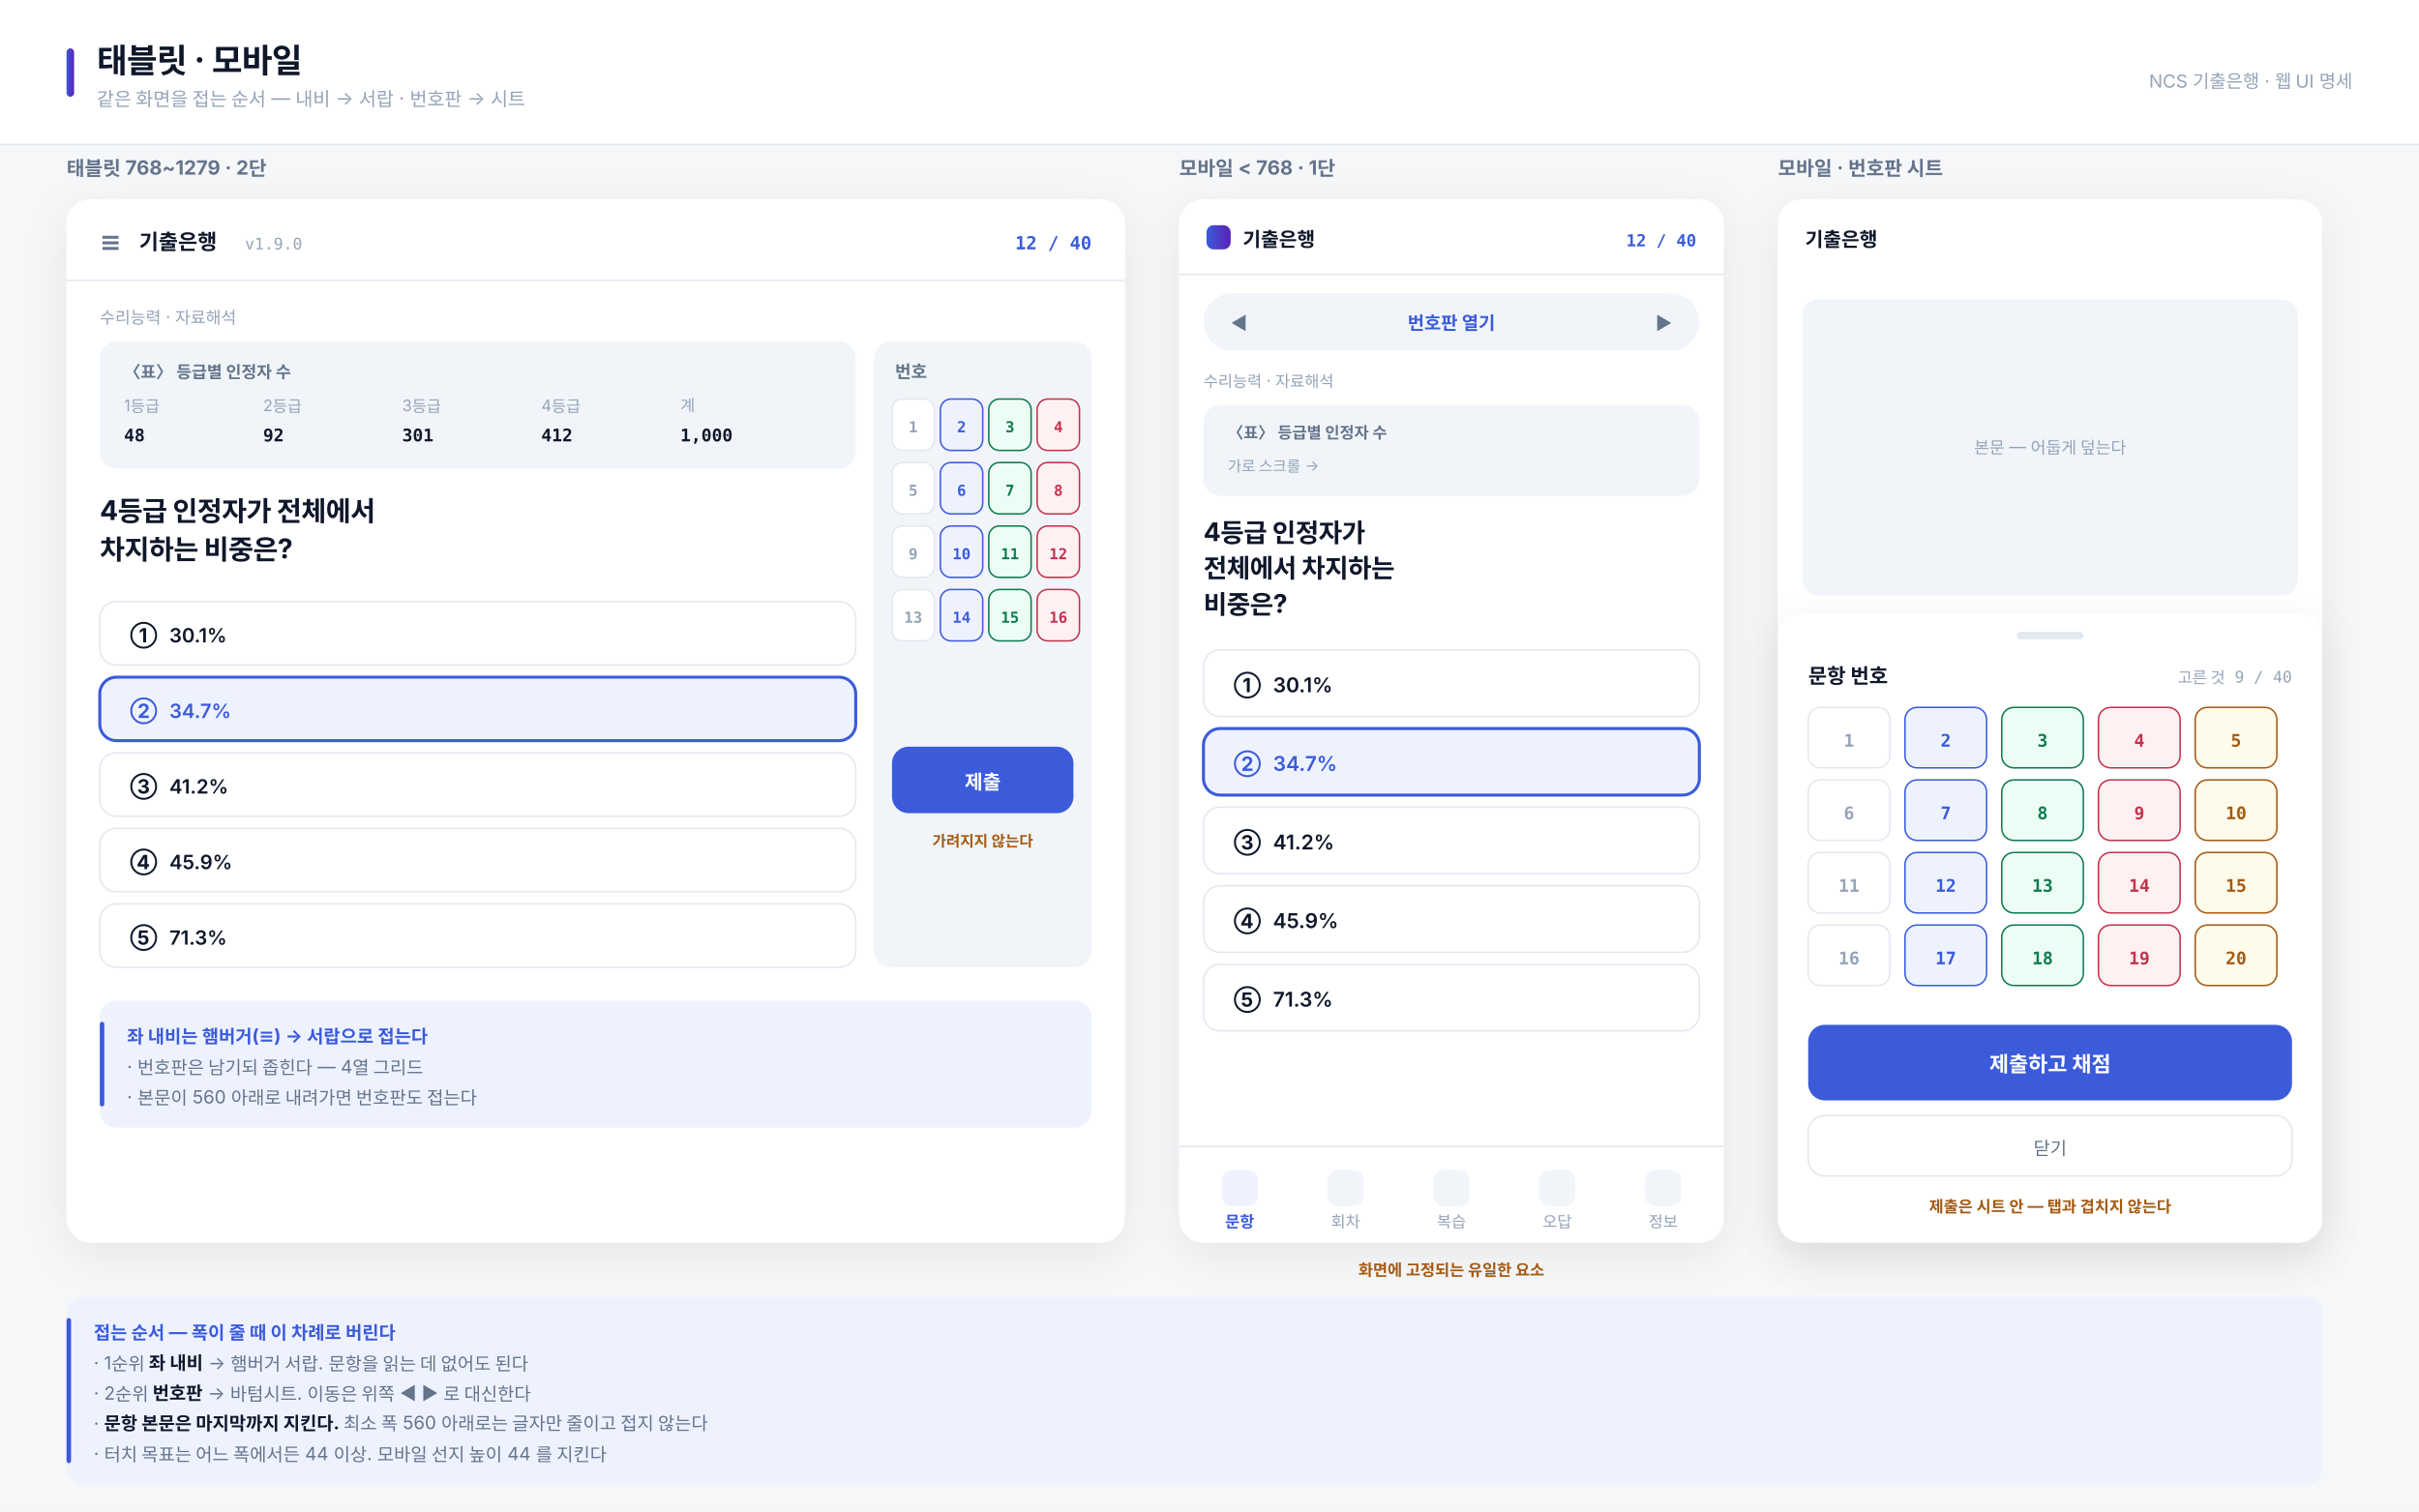
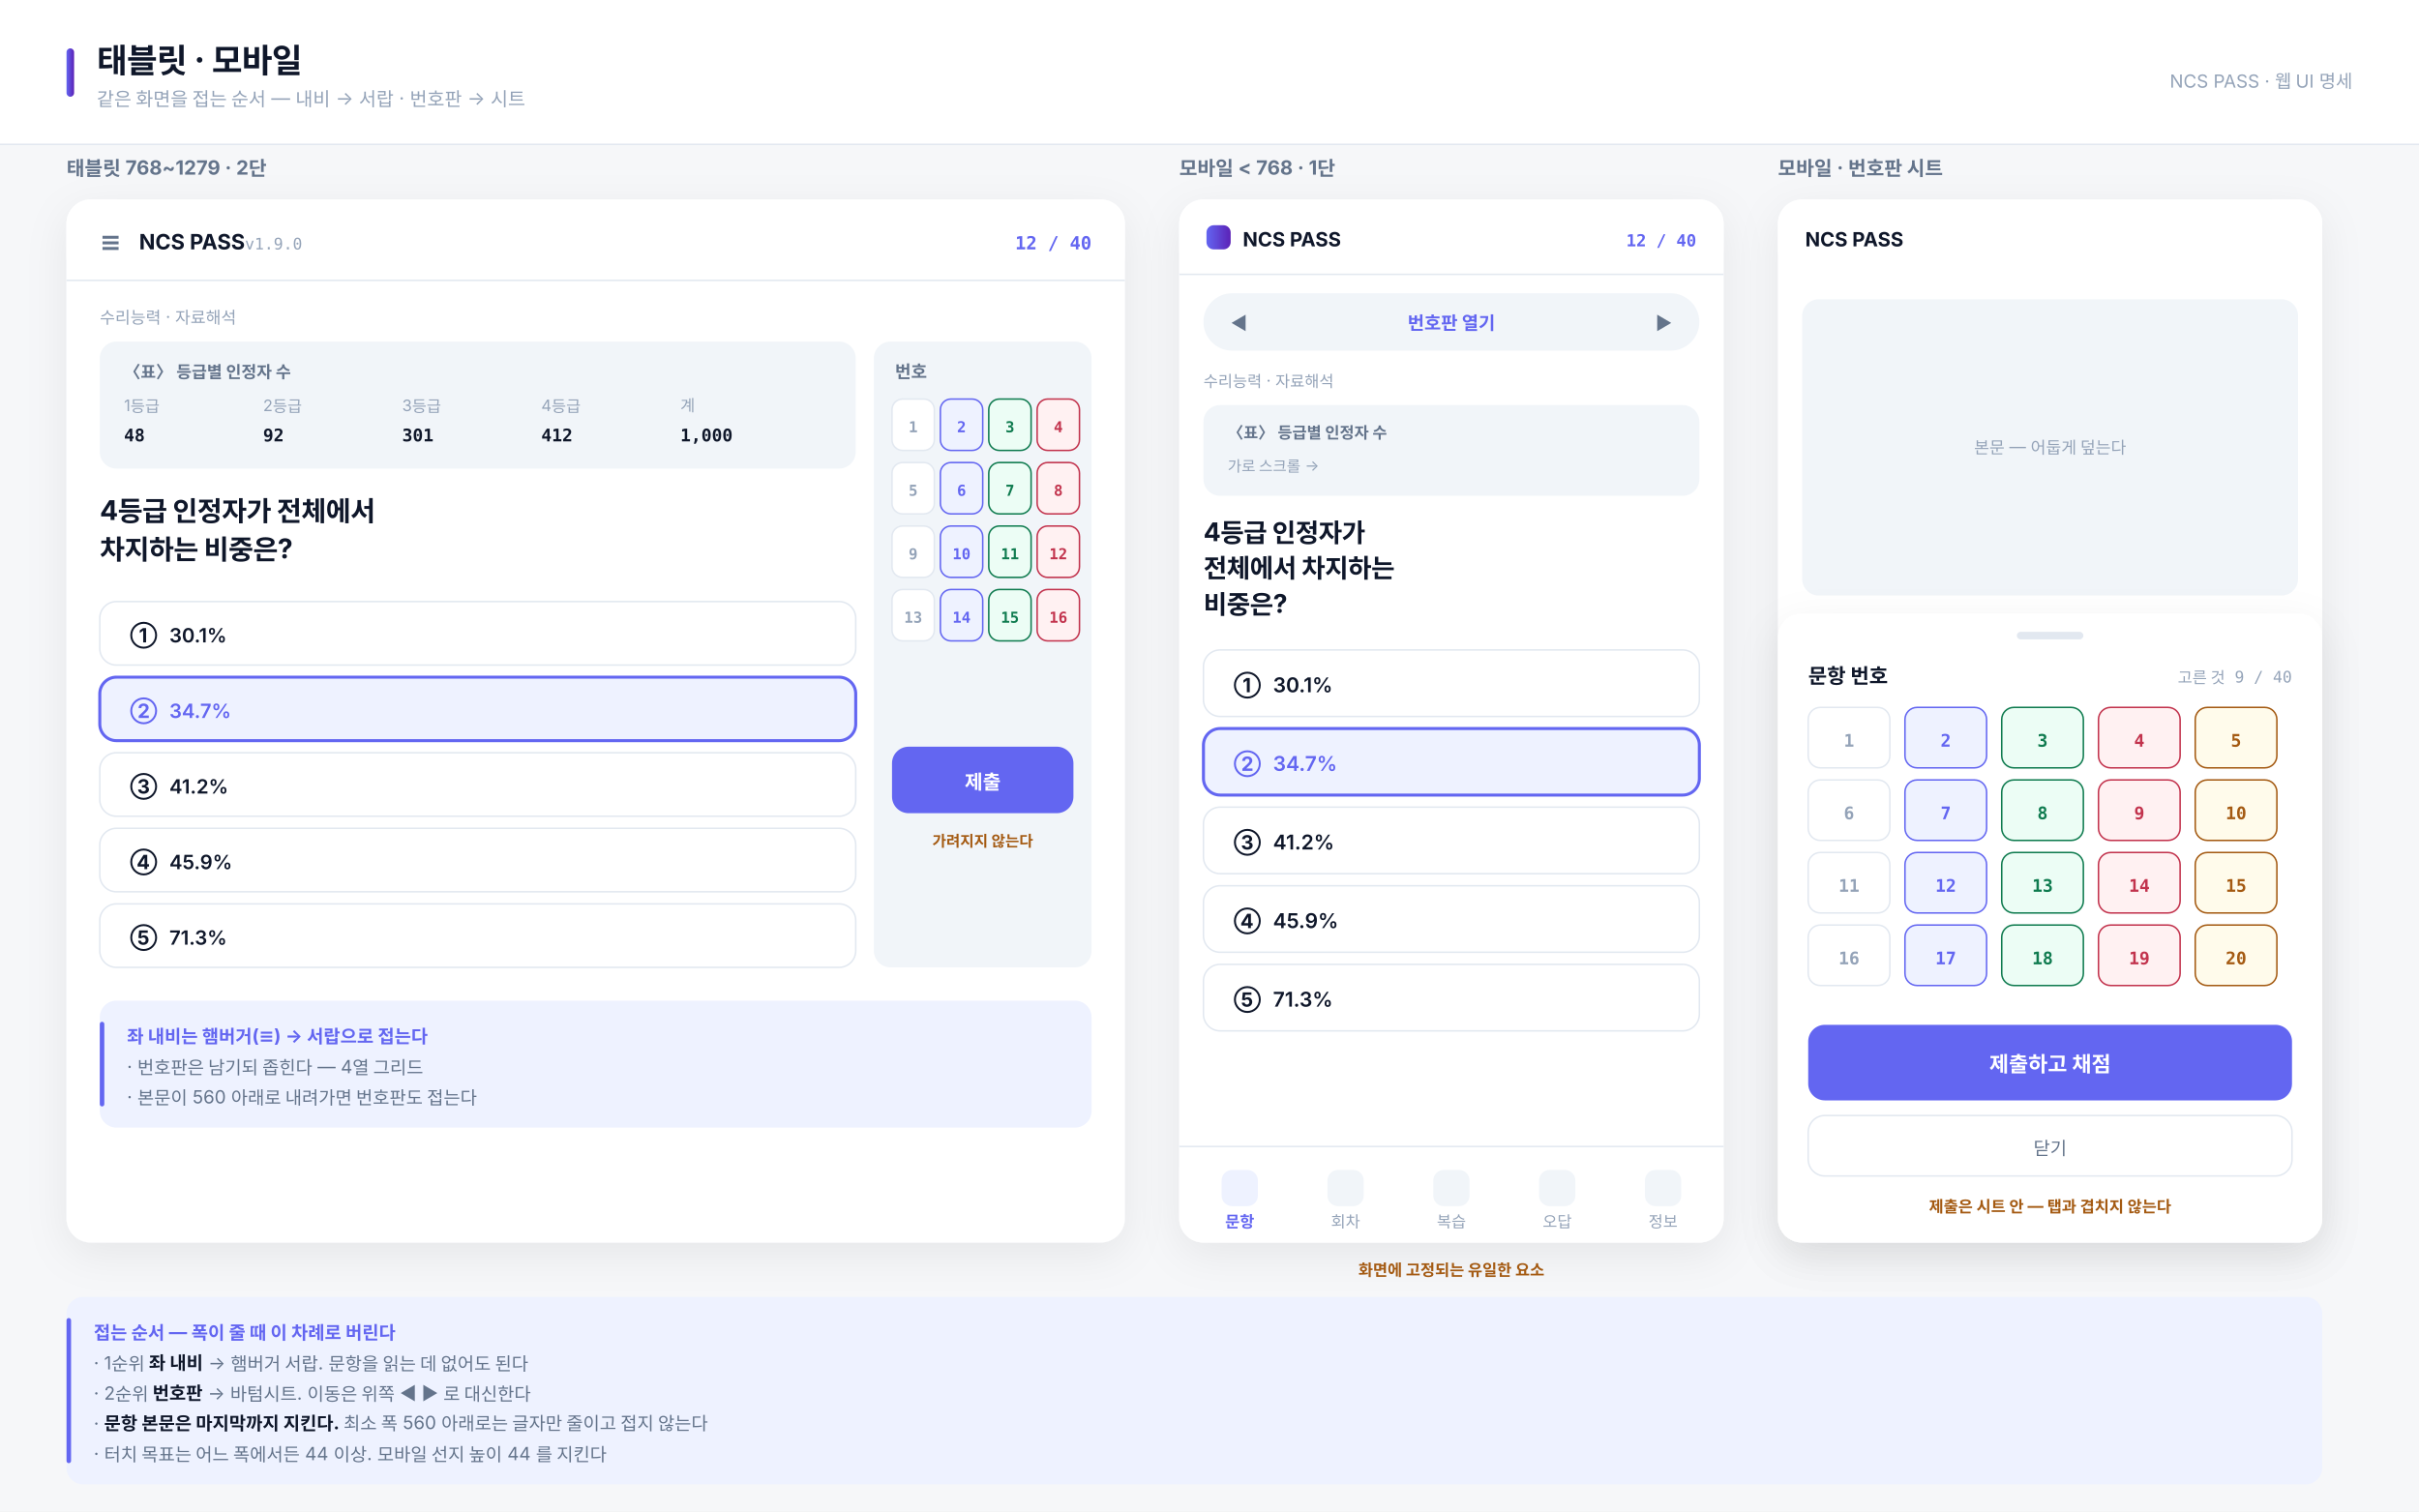
<svg xmlns="http://www.w3.org/2000/svg" width="1600" height="1000" viewBox="0 0 1600 1000">
  <defs>
    <filter id="sh" x="-30%" y="-30%" width="160%" height="170%">
      <feDropShadow dx="0" dy="1" stdDeviation="1" flood-opacity=".04" />
      <feDropShadow dx="0" dy="8" stdDeviation="14" flood-opacity=".07" />
    </filter>
    <linearGradient id="pg" x1="0" y1="0" x2="1" y2="0">
-       <stop offset="0" stop-color="#3b5bdb" />
+       <stop offset="0" stop-color="#6366f1" />
      <stop offset="1" stop-color="#5b21b6" />
    </linearGradient>
    <marker id="ah" viewBox="0 0 10 10" refX="9" refY="5" markerWidth="6" markerHeight="6" orient="auto-start-reverse">
      <path d="M0,0 L10,5 L0,10 z" fill="#a45a12" />
    </marker>
  </defs>
  <rect width="1600" height="1000" fill="#f6f7f9" />
  <rect x="0" y="0" width="1600" height="96" rx="0" fill="#ffffff" />
  <rect x="0" y="95" width="1600" height="1" fill="#e2e8f0" />
  <rect x="44" y="32" width="5" height="32" rx="2.5" fill="url(#pg)" />
  <text x="64" y="48" font-family="Pretendard, Malgun Gothic, 맑은 고딕, -apple-system, sans-serif" font-size="22" fill="#0f172a" text-anchor="start" font-weight="700" letter-spacing="-.4">태블릿 · 모바일</text>
  <text x="64" y="70" font-family="Pretendard, Malgun Gothic, 맑은 고딕, -apple-system, sans-serif" font-size="12.5" fill="#94a3b8" text-anchor="start" font-weight="400">같은 화면을 접는 순서 — 내비 → 서랍 · 번호판 → 시트</text>
-   <text x="1556" y="58" font-family="Pretendard, Malgun Gothic, 맑은 고딕, -apple-system, sans-serif" font-size="12" fill="#94a3b8" text-anchor="end" font-weight="400">NCS 기출은행 · 웹 UI 명세</text>
+   <text x="1556" y="58" font-family="Pretendard, Malgun Gothic, 맑은 고딕, -apple-system, sans-serif" font-size="12" fill="#94a3b8" text-anchor="end" font-weight="400">NCS PASS · 웹 UI 명세</text>
  <text x="44" y="116" font-family="Pretendard, Malgun Gothic, 맑은 고딕, -apple-system, sans-serif" font-size="13" fill="#64748b" text-anchor="start" font-weight="700">태블릿  768~1279  ·  2단</text>
  <rect x="44" y="132" width="700" height="690" rx="16" fill="#ffffff" filter="url(#sh)" />
  <rect x="44" y="132" width="700" height="54" rx="16" fill="#ffffff" />
  <rect x="44" y="185" width="700" height="1" fill="#e2e8f0" />
  <text x="66" y="166" font-family="Pretendard, Malgun Gothic, 맑은 고딕, -apple-system, sans-serif" font-size="17" fill="#64748b" text-anchor="start" font-weight="700">≡</text>
-   <text x="92" y="165" font-family="Pretendard, Malgun Gothic, 맑은 고딕, -apple-system, sans-serif" font-size="14" fill="#0f172a" text-anchor="start" font-weight="700">기출은행</text>
+   <text x="92" y="165" font-family="Pretendard, Malgun Gothic, 맑은 고딕, -apple-system, sans-serif" font-size="14" fill="#0f172a" text-anchor="start" font-weight="700">NCS PASS</text>
  <text x="162" y="165" font-family="SF Mono, Consolas, D2Coding, monospace" font-size="10.5" fill="#94a3b8" text-anchor="start" font-weight="400">v1.9.0</text>
-   <text x="722" y="165" font-family="SF Mono, Consolas, D2Coding, monospace" font-size="12" fill="#3b5bdb" text-anchor="end" font-weight="700">12 / 40</text>
+   <text x="722" y="165" font-family="SF Mono, Consolas, D2Coding, monospace" font-size="12" fill="#6366f1" text-anchor="end" font-weight="700">12 / 40</text>
  <text x="66" y="214" font-family="Pretendard, Malgun Gothic, 맑은 고딕, -apple-system, sans-serif" font-size="11" fill="#94a3b8" text-anchor="start" font-weight="400">수리능력 · 자료해석</text>
  <rect x="66" y="226" width="500" height="84" rx="11" fill="#f1f5f9" />
  <text x="82" y="250" font-family="Pretendard, Malgun Gothic, 맑은 고딕, -apple-system, sans-serif" font-size="11" fill="#64748b" text-anchor="start" font-weight="700">〈표〉 등급별 인정자 수</text>
  <text x="82" y="272" font-family="Pretendard, Malgun Gothic, 맑은 고딕, -apple-system, sans-serif" font-size="10.5" fill="#94a3b8" text-anchor="start" font-weight="400">1등급</text>
  <text x="82" y="292" font-family="SF Mono, Consolas, D2Coding, monospace" font-size="11.5" fill="#0f172a" text-anchor="start" font-weight="600">48</text>
  <text x="174" y="272" font-family="Pretendard, Malgun Gothic, 맑은 고딕, -apple-system, sans-serif" font-size="10.5" fill="#94a3b8" text-anchor="start" font-weight="400">2등급</text>
  <text x="174" y="292" font-family="SF Mono, Consolas, D2Coding, monospace" font-size="11.5" fill="#0f172a" text-anchor="start" font-weight="600">92</text>
  <text x="266" y="272" font-family="Pretendard, Malgun Gothic, 맑은 고딕, -apple-system, sans-serif" font-size="10.5" fill="#94a3b8" text-anchor="start" font-weight="400">3등급</text>
  <text x="266" y="292" font-family="SF Mono, Consolas, D2Coding, monospace" font-size="11.5" fill="#0f172a" text-anchor="start" font-weight="600">301</text>
  <text x="358" y="272" font-family="Pretendard, Malgun Gothic, 맑은 고딕, -apple-system, sans-serif" font-size="10.5" fill="#94a3b8" text-anchor="start" font-weight="400">4등급</text>
  <text x="358" y="292" font-family="SF Mono, Consolas, D2Coding, monospace" font-size="11.5" fill="#0f172a" text-anchor="start" font-weight="600">412</text>
  <text x="450" y="272" font-family="Pretendard, Malgun Gothic, 맑은 고딕, -apple-system, sans-serif" font-size="10.5" fill="#94a3b8" text-anchor="start" font-weight="400">계</text>
  <text x="450" y="292" font-family="SF Mono, Consolas, D2Coding, monospace" font-size="11.5" fill="#0f172a" text-anchor="start" font-weight="600">1,000</text>
  <text x="66" y="344" font-family="Pretendard, Malgun Gothic, 맑은 고딕, -apple-system, sans-serif" font-size="18" fill="#0f172a" text-anchor="start" font-weight="700" letter-spacing="-.3">4등급 인정자가 전체에서</text>
  <text x="66" y="370" font-family="Pretendard, Malgun Gothic, 맑은 고딕, -apple-system, sans-serif" font-size="18" fill="#0f172a" text-anchor="start" font-weight="700" letter-spacing="-.3">차지하는 비중은?</text>
  <rect x="66" y="398" width="500" height="42" rx="11" fill="#ffffff" stroke="#e2e8f0" stroke-width="1" />
  <text x="86" y="425" font-family="Pretendard, Malgun Gothic, 맑은 고딕, -apple-system, sans-serif" font-size="13" fill="#0f172a" text-anchor="start" font-weight="700">①</text>
  <text x="112" y="425" font-family="Pretendard, Malgun Gothic, 맑은 고딕, -apple-system, sans-serif" font-size="13" fill="#0f172a" text-anchor="start" font-weight="600">30.1%</text>
-   <rect x="66" y="448" width="500" height="42" rx="11" fill="#eef2ff" stroke="#3b5bdb" stroke-width="2" />
-   <text x="86" y="475" font-family="Pretendard, Malgun Gothic, 맑은 고딕, -apple-system, sans-serif" font-size="13" fill="#3b5bdb" text-anchor="start" font-weight="700">②</text>
-   <text x="112" y="475" font-family="Pretendard, Malgun Gothic, 맑은 고딕, -apple-system, sans-serif" font-size="13" fill="#3b5bdb" text-anchor="start" font-weight="600">34.7%</text>
+   <rect x="66" y="448" width="500" height="42" rx="11" fill="#eef2ff" stroke="#6366f1" stroke-width="2" />
+   <text x="86" y="475" font-family="Pretendard, Malgun Gothic, 맑은 고딕, -apple-system, sans-serif" font-size="13" fill="#6366f1" text-anchor="start" font-weight="700">②</text>
+   <text x="112" y="475" font-family="Pretendard, Malgun Gothic, 맑은 고딕, -apple-system, sans-serif" font-size="13" fill="#6366f1" text-anchor="start" font-weight="600">34.7%</text>
  <rect x="66" y="498" width="500" height="42" rx="11" fill="#ffffff" stroke="#e2e8f0" stroke-width="1" />
  <text x="86" y="525" font-family="Pretendard, Malgun Gothic, 맑은 고딕, -apple-system, sans-serif" font-size="13" fill="#0f172a" text-anchor="start" font-weight="700">③</text>
  <text x="112" y="525" font-family="Pretendard, Malgun Gothic, 맑은 고딕, -apple-system, sans-serif" font-size="13" fill="#0f172a" text-anchor="start" font-weight="600">41.2%</text>
  <rect x="66" y="548" width="500" height="42" rx="11" fill="#ffffff" stroke="#e2e8f0" stroke-width="1" />
  <text x="86" y="575" font-family="Pretendard, Malgun Gothic, 맑은 고딕, -apple-system, sans-serif" font-size="13" fill="#0f172a" text-anchor="start" font-weight="700">④</text>
  <text x="112" y="575" font-family="Pretendard, Malgun Gothic, 맑은 고딕, -apple-system, sans-serif" font-size="13" fill="#0f172a" text-anchor="start" font-weight="600">45.9%</text>
  <rect x="66" y="598" width="500" height="42" rx="11" fill="#ffffff" stroke="#e2e8f0" stroke-width="1" />
  <text x="86" y="625" font-family="Pretendard, Malgun Gothic, 맑은 고딕, -apple-system, sans-serif" font-size="13" fill="#0f172a" text-anchor="start" font-weight="700">⑤</text>
  <text x="112" y="625" font-family="Pretendard, Malgun Gothic, 맑은 고딕, -apple-system, sans-serif" font-size="13" fill="#0f172a" text-anchor="start" font-weight="600">71.3%</text>
  <rect x="578" y="226" width="144" height="414" rx="11" fill="#f1f5f9" />
  <text x="592" y="250" font-family="Pretendard, Malgun Gothic, 맑은 고딕, -apple-system, sans-serif" font-size="11.5" fill="#64748b" text-anchor="start" font-weight="700">번호</text>
  <rect x="590" y="264" width="28" height="34" rx="7" fill="#ffffff" stroke="#e2e8f0" stroke-width="1" />
  <text x="604" y="286" font-family="SF Mono, Consolas, D2Coding, monospace" font-size="10" fill="#94a3b8" text-anchor="middle" font-weight="700">1</text>
-   <rect x="622" y="264" width="28" height="34" rx="7" fill="#eef2ff" stroke="#3b5bdb" stroke-width="1" />
-   <text x="636" y="286" font-family="SF Mono, Consolas, D2Coding, monospace" font-size="10" fill="#3b5bdb" text-anchor="middle" font-weight="700">2</text>
+   <rect x="622" y="264" width="28" height="34" rx="7" fill="#eef2ff" stroke="#6366f1" stroke-width="1" />
+   <text x="636" y="286" font-family="SF Mono, Consolas, D2Coding, monospace" font-size="10" fill="#6366f1" text-anchor="middle" font-weight="700">2</text>
  <rect x="654" y="264" width="28" height="34" rx="7" fill="#ecfdf5" stroke="#0f7b4f" stroke-width="1" />
  <text x="668" y="286" font-family="SF Mono, Consolas, D2Coding, monospace" font-size="10" fill="#0f7b4f" text-anchor="middle" font-weight="700">3</text>
  <rect x="686" y="264" width="28" height="34" rx="7" fill="#fff1f2" stroke="#c2334d" stroke-width="1" />
  <text x="700" y="286" font-family="SF Mono, Consolas, D2Coding, monospace" font-size="10" fill="#c2334d" text-anchor="middle" font-weight="700">4</text>
  <rect x="590" y="306" width="28" height="34" rx="7" fill="#ffffff" stroke="#e2e8f0" stroke-width="1" />
  <text x="604" y="328" font-family="SF Mono, Consolas, D2Coding, monospace" font-size="10" fill="#94a3b8" text-anchor="middle" font-weight="700">5</text>
-   <rect x="622" y="306" width="28" height="34" rx="7" fill="#eef2ff" stroke="#3b5bdb" stroke-width="1" />
-   <text x="636" y="328" font-family="SF Mono, Consolas, D2Coding, monospace" font-size="10" fill="#3b5bdb" text-anchor="middle" font-weight="700">6</text>
+   <rect x="622" y="306" width="28" height="34" rx="7" fill="#eef2ff" stroke="#6366f1" stroke-width="1" />
+   <text x="636" y="328" font-family="SF Mono, Consolas, D2Coding, monospace" font-size="10" fill="#6366f1" text-anchor="middle" font-weight="700">6</text>
  <rect x="654" y="306" width="28" height="34" rx="7" fill="#ecfdf5" stroke="#0f7b4f" stroke-width="1" />
  <text x="668" y="328" font-family="SF Mono, Consolas, D2Coding, monospace" font-size="10" fill="#0f7b4f" text-anchor="middle" font-weight="700">7</text>
  <rect x="686" y="306" width="28" height="34" rx="7" fill="#fff1f2" stroke="#c2334d" stroke-width="1" />
  <text x="700" y="328" font-family="SF Mono, Consolas, D2Coding, monospace" font-size="10" fill="#c2334d" text-anchor="middle" font-weight="700">8</text>
  <rect x="590" y="348" width="28" height="34" rx="7" fill="#ffffff" stroke="#e2e8f0" stroke-width="1" />
  <text x="604" y="370" font-family="SF Mono, Consolas, D2Coding, monospace" font-size="10" fill="#94a3b8" text-anchor="middle" font-weight="700">9</text>
-   <rect x="622" y="348" width="28" height="34" rx="7" fill="#eef2ff" stroke="#3b5bdb" stroke-width="1" />
-   <text x="636" y="370" font-family="SF Mono, Consolas, D2Coding, monospace" font-size="10" fill="#3b5bdb" text-anchor="middle" font-weight="700">10</text>
+   <rect x="622" y="348" width="28" height="34" rx="7" fill="#eef2ff" stroke="#6366f1" stroke-width="1" />
+   <text x="636" y="370" font-family="SF Mono, Consolas, D2Coding, monospace" font-size="10" fill="#6366f1" text-anchor="middle" font-weight="700">10</text>
  <rect x="654" y="348" width="28" height="34" rx="7" fill="#ecfdf5" stroke="#0f7b4f" stroke-width="1" />
  <text x="668" y="370" font-family="SF Mono, Consolas, D2Coding, monospace" font-size="10" fill="#0f7b4f" text-anchor="middle" font-weight="700">11</text>
  <rect x="686" y="348" width="28" height="34" rx="7" fill="#fff1f2" stroke="#c2334d" stroke-width="1" />
  <text x="700" y="370" font-family="SF Mono, Consolas, D2Coding, monospace" font-size="10" fill="#c2334d" text-anchor="middle" font-weight="700">12</text>
  <rect x="590" y="390" width="28" height="34" rx="7" fill="#ffffff" stroke="#e2e8f0" stroke-width="1" />
  <text x="604" y="412" font-family="SF Mono, Consolas, D2Coding, monospace" font-size="10" fill="#94a3b8" text-anchor="middle" font-weight="700">13</text>
-   <rect x="622" y="390" width="28" height="34" rx="7" fill="#eef2ff" stroke="#3b5bdb" stroke-width="1" />
-   <text x="636" y="412" font-family="SF Mono, Consolas, D2Coding, monospace" font-size="10" fill="#3b5bdb" text-anchor="middle" font-weight="700">14</text>
+   <rect x="622" y="390" width="28" height="34" rx="7" fill="#eef2ff" stroke="#6366f1" stroke-width="1" />
+   <text x="636" y="412" font-family="SF Mono, Consolas, D2Coding, monospace" font-size="10" fill="#6366f1" text-anchor="middle" font-weight="700">14</text>
  <rect x="654" y="390" width="28" height="34" rx="7" fill="#ecfdf5" stroke="#0f7b4f" stroke-width="1" />
  <text x="668" y="412" font-family="SF Mono, Consolas, D2Coding, monospace" font-size="10" fill="#0f7b4f" text-anchor="middle" font-weight="700">15</text>
  <rect x="686" y="390" width="28" height="34" rx="7" fill="#fff1f2" stroke="#c2334d" stroke-width="1" />
  <text x="700" y="412" font-family="SF Mono, Consolas, D2Coding, monospace" font-size="10" fill="#c2334d" text-anchor="middle" font-weight="700">16</text>
-   <rect x="590" y="494" width="120" height="44" rx="11" fill="#3b5bdb" />
+   <rect x="590" y="494" width="120" height="44" rx="11" fill="#6366f1" />
  <text x="650" y="522" font-family="Pretendard, Malgun Gothic, 맑은 고딕, -apple-system, sans-serif" font-size="13" fill="#fff" text-anchor="middle" font-weight="700">제출</text>
  <text x="650" y="560" font-family="Pretendard, Malgun Gothic, 맑은 고딕, -apple-system, sans-serif" font-size="10" fill="#a45a12" text-anchor="middle" font-weight="700">가려지지 않는다</text>
  <rect x="66" y="662" width="656" height="84" rx="11" fill="#eef2ff" />
-   <rect x="66" y="676" width="3" height="56" rx="1.5" fill="#3b5bdb" />
-   <text x="84" y="690" font-family="Pretendard, Malgun Gothic, 맑은 고딕, -apple-system, sans-serif" font-size="12" fill="#3b5bdb" text-anchor="start" font-weight="700">좌 내비는 햄버거(≡) → 서랍으로 접는다</text>
+   <rect x="66" y="676" width="3" height="56" rx="1.5" fill="#6366f1" />
+   <text x="84" y="690" font-family="Pretendard, Malgun Gothic, 맑은 고딕, -apple-system, sans-serif" font-size="12" fill="#6366f1" text-anchor="start" font-weight="700">좌 내비는 햄버거(≡) → 서랍으로 접는다</text>
  <text x="84" y="710" font-family="Pretendard, Malgun Gothic, 맑은 고딕, -apple-system, sans-serif" font-size="12" fill="#64748b" text-anchor="start" font-weight="400">· 번호판은 남기되 좁힌다 — 4열 그리드</text>
  <text x="84" y="730" font-family="Pretendard, Malgun Gothic, 맑은 고딕, -apple-system, sans-serif" font-size="12" fill="#64748b" text-anchor="start" font-weight="400">· 본문이 560 아래로 내려가면 번호판도 접는다</text>
  <text x="780" y="116" font-family="Pretendard, Malgun Gothic, 맑은 고딕, -apple-system, sans-serif" font-size="13" fill="#64748b" text-anchor="start" font-weight="700">모바일  &lt; 768  ·  1단</text>
  <rect x="780" y="132" width="360" height="690" rx="16" fill="#ffffff" filter="url(#sh)" />
  <rect x="780" y="132" width="360" height="50" rx="16" fill="#ffffff" />
  <rect x="780" y="181" width="360" height="1" fill="#e2e8f0" />
  <rect x="798" y="149" width="16" height="16" rx="4.8" fill="url(#pg)" />
-   <text x="822" y="163" font-family="Pretendard, Malgun Gothic, 맑은 고딕, -apple-system, sans-serif" font-size="13" fill="#0f172a" text-anchor="start" font-weight="700">기출은행</text>
-   <text x="1122" y="163" font-family="SF Mono, Consolas, D2Coding, monospace" font-size="11" fill="#3b5bdb" text-anchor="end" font-weight="700">12 / 40</text>
+   <text x="822" y="163" font-family="Pretendard, Malgun Gothic, 맑은 고딕, -apple-system, sans-serif" font-size="13" fill="#0f172a" text-anchor="start" font-weight="700">NCS PASS</text>
+   <text x="1122" y="163" font-family="SF Mono, Consolas, D2Coding, monospace" font-size="11" fill="#6366f1" text-anchor="end" font-weight="700">12 / 40</text>
  <rect x="796" y="194" width="328" height="38" rx="19" fill="#f1f5f9" />
  <text x="814" y="218" font-family="Pretendard, Malgun Gothic, 맑은 고딕, -apple-system, sans-serif" font-size="12" fill="#64748b" text-anchor="start" font-weight="400">◀</text>
-   <text x="960.0" y="218" font-family="Pretendard, Malgun Gothic, 맑은 고딕, -apple-system, sans-serif" font-size="12" fill="#3b5bdb" text-anchor="middle" font-weight="700">번호판 열기</text>
+   <text x="960.0" y="218" font-family="Pretendard, Malgun Gothic, 맑은 고딕, -apple-system, sans-serif" font-size="12" fill="#6366f1" text-anchor="middle" font-weight="700">번호판 열기</text>
  <text x="1106" y="218" font-family="Pretendard, Malgun Gothic, 맑은 고딕, -apple-system, sans-serif" font-size="12" fill="#64748b" text-anchor="end" font-weight="400">▶</text>
  <text x="796" y="256" font-family="Pretendard, Malgun Gothic, 맑은 고딕, -apple-system, sans-serif" font-size="10.5" fill="#94a3b8" text-anchor="start" font-weight="400">수리능력 · 자료해석</text>
  <rect x="796" y="268" width="328" height="60" rx="11" fill="#f1f5f9" />
  <text x="812" y="290" font-family="Pretendard, Malgun Gothic, 맑은 고딕, -apple-system, sans-serif" font-size="10.5" fill="#64748b" text-anchor="start" font-weight="700">〈표〉 등급별 인정자 수</text>
  <text x="812" y="312" font-family="Pretendard, Malgun Gothic, 맑은 고딕, -apple-system, sans-serif" font-size="10" fill="#94a3b8" text-anchor="start" font-weight="400">가로 스크롤  →</text>
  <text x="796" y="358" font-family="Pretendard, Malgun Gothic, 맑은 고딕, -apple-system, sans-serif" font-size="17" fill="#0f172a" text-anchor="start" font-weight="700" letter-spacing="-.3">4등급 인정자가</text>
  <text x="796" y="382" font-family="Pretendard, Malgun Gothic, 맑은 고딕, -apple-system, sans-serif" font-size="17" fill="#0f172a" text-anchor="start" font-weight="700" letter-spacing="-.3">전체에서 차지하는</text>
  <text x="796" y="406" font-family="Pretendard, Malgun Gothic, 맑은 고딕, -apple-system, sans-serif" font-size="17" fill="#0f172a" text-anchor="start" font-weight="700" letter-spacing="-.3">비중은?</text>
  <rect x="796" y="430" width="328" height="44" rx="11" fill="#ffffff" stroke="#e2e8f0" stroke-width="1" />
  <text x="816" y="458" font-family="Pretendard, Malgun Gothic, 맑은 고딕, -apple-system, sans-serif" font-size="13" fill="#0f172a" text-anchor="start" font-weight="700">①</text>
  <text x="842" y="458" font-family="Pretendard, Malgun Gothic, 맑은 고딕, -apple-system, sans-serif" font-size="13.5" fill="#0f172a" text-anchor="start" font-weight="600">30.1%</text>
-   <rect x="796" y="482" width="328" height="44" rx="11" fill="#eef2ff" stroke="#3b5bdb" stroke-width="2" />
-   <text x="816" y="510" font-family="Pretendard, Malgun Gothic, 맑은 고딕, -apple-system, sans-serif" font-size="13" fill="#3b5bdb" text-anchor="start" font-weight="700">②</text>
-   <text x="842" y="510" font-family="Pretendard, Malgun Gothic, 맑은 고딕, -apple-system, sans-serif" font-size="13.5" fill="#3b5bdb" text-anchor="start" font-weight="600">34.7%</text>
+   <rect x="796" y="482" width="328" height="44" rx="11" fill="#eef2ff" stroke="#6366f1" stroke-width="2" />
+   <text x="816" y="510" font-family="Pretendard, Malgun Gothic, 맑은 고딕, -apple-system, sans-serif" font-size="13" fill="#6366f1" text-anchor="start" font-weight="700">②</text>
+   <text x="842" y="510" font-family="Pretendard, Malgun Gothic, 맑은 고딕, -apple-system, sans-serif" font-size="13.5" fill="#6366f1" text-anchor="start" font-weight="600">34.7%</text>
  <rect x="796" y="534" width="328" height="44" rx="11" fill="#ffffff" stroke="#e2e8f0" stroke-width="1" />
  <text x="816" y="562" font-family="Pretendard, Malgun Gothic, 맑은 고딕, -apple-system, sans-serif" font-size="13" fill="#0f172a" text-anchor="start" font-weight="700">③</text>
  <text x="842" y="562" font-family="Pretendard, Malgun Gothic, 맑은 고딕, -apple-system, sans-serif" font-size="13.5" fill="#0f172a" text-anchor="start" font-weight="600">41.2%</text>
  <rect x="796" y="586" width="328" height="44" rx="11" fill="#ffffff" stroke="#e2e8f0" stroke-width="1" />
  <text x="816" y="614" font-family="Pretendard, Malgun Gothic, 맑은 고딕, -apple-system, sans-serif" font-size="13" fill="#0f172a" text-anchor="start" font-weight="700">④</text>
  <text x="842" y="614" font-family="Pretendard, Malgun Gothic, 맑은 고딕, -apple-system, sans-serif" font-size="13.5" fill="#0f172a" text-anchor="start" font-weight="600">45.9%</text>
  <rect x="796" y="638" width="328" height="44" rx="11" fill="#ffffff" stroke="#e2e8f0" stroke-width="1" />
  <text x="816" y="666" font-family="Pretendard, Malgun Gothic, 맑은 고딕, -apple-system, sans-serif" font-size="13" fill="#0f172a" text-anchor="start" font-weight="700">⑤</text>
  <text x="842" y="666" font-family="Pretendard, Malgun Gothic, 맑은 고딕, -apple-system, sans-serif" font-size="13.5" fill="#0f172a" text-anchor="start" font-weight="600">71.3%</text>
  <rect x="780" y="758" width="360" height="64" rx="16" fill="#ffffff" />
  <rect x="780" y="758" width="360" height="1" fill="#e2e8f0" />
  <rect x="808" y="774" width="24" height="24" rx="7" fill="#eef2ff" />
-   <text x="820" y="812" font-family="Pretendard, Malgun Gothic, 맑은 고딕, -apple-system, sans-serif" font-size="10.5" fill="#3b5bdb" text-anchor="middle" font-weight="700">문항</text>
+   <text x="820" y="812" font-family="Pretendard, Malgun Gothic, 맑은 고딕, -apple-system, sans-serif" font-size="10.5" fill="#6366f1" text-anchor="middle" font-weight="700">문항</text>
  <rect x="878" y="774" width="24" height="24" rx="7" fill="#f1f5f9" />
  <text x="890" y="812" font-family="Pretendard, Malgun Gothic, 맑은 고딕, -apple-system, sans-serif" font-size="10.5" fill="#94a3b8" text-anchor="middle" font-weight="400">회차</text>
  <rect x="948" y="774" width="24" height="24" rx="7" fill="#f1f5f9" />
  <text x="960" y="812" font-family="Pretendard, Malgun Gothic, 맑은 고딕, -apple-system, sans-serif" font-size="10.5" fill="#94a3b8" text-anchor="middle" font-weight="400">복습</text>
  <rect x="1018" y="774" width="24" height="24" rx="7" fill="#f1f5f9" />
  <text x="1030" y="812" font-family="Pretendard, Malgun Gothic, 맑은 고딕, -apple-system, sans-serif" font-size="10.5" fill="#94a3b8" text-anchor="middle" font-weight="400">오답</text>
  <rect x="1088" y="774" width="24" height="24" rx="7" fill="#f1f5f9" />
  <text x="1100" y="812" font-family="Pretendard, Malgun Gothic, 맑은 고딕, -apple-system, sans-serif" font-size="10.5" fill="#94a3b8" text-anchor="middle" font-weight="400">정보</text>
  <text x="960.0" y="844" font-family="Pretendard, Malgun Gothic, 맑은 고딕, -apple-system, sans-serif" font-size="10.5" fill="#a45a12" text-anchor="middle" font-weight="700">화면에 고정되는 유일한 요소</text>
  <text x="1176" y="116" font-family="Pretendard, Malgun Gothic, 맑은 고딕, -apple-system, sans-serif" font-size="13" fill="#64748b" text-anchor="start" font-weight="700">모바일  ·  번호판 시트</text>
  <rect x="1176" y="132" width="360" height="690" rx="16" fill="#ffffff" filter="url(#sh)" />
  <rect x="1176" y="132" width="360" height="50" rx="16" fill="#ffffff" />
-   <text x="1194" y="163" font-family="Pretendard, Malgun Gothic, 맑은 고딕, -apple-system, sans-serif" font-size="13" fill="#0f172a" text-anchor="start" font-weight="700">기출은행</text>
+   <text x="1194" y="163" font-family="Pretendard, Malgun Gothic, 맑은 고딕, -apple-system, sans-serif" font-size="13" fill="#0f172a" text-anchor="start" font-weight="700">NCS PASS</text>
  <rect x="1192" y="198" width="328" height="196" rx="11" fill="#f1f5f9" />
  <text x="1356.0" y="300" font-family="Pretendard, Malgun Gothic, 맑은 고딕, -apple-system, sans-serif" font-size="11" fill="#94a3b8" text-anchor="middle" font-weight="400">본문 — 어둡게 덮는다</text>
  <rect x="1176" y="406" width="360" height="416" rx="16" fill="#ffffff" filter="url(#sh)" />
  <rect x="1334.0" y="418" width="44" height="5" rx="2.5" fill="#e2e8f0" />
  <text x="1196" y="452" font-family="Pretendard, Malgun Gothic, 맑은 고딕, -apple-system, sans-serif" font-size="13.5" fill="#0f172a" text-anchor="start" font-weight="700">문항 번호</text>
  <text x="1516" y="452" font-family="SF Mono, Consolas, D2Coding, monospace" font-size="10.5" fill="#94a3b8" text-anchor="end" font-weight="400">고른 것 9 / 40</text>
  <rect x="1196" y="468" width="54" height="40" rx="8" fill="#ffffff" stroke="#e2e8f0" stroke-width="1" />
  <text x="1223" y="494" font-family="SF Mono, Consolas, D2Coding, monospace" font-size="11.5" fill="#94a3b8" text-anchor="middle" font-weight="700">1</text>
-   <rect x="1260" y="468" width="54" height="40" rx="8" fill="#eef2ff" stroke="#3b5bdb" stroke-width="1" />
-   <text x="1287" y="494" font-family="SF Mono, Consolas, D2Coding, monospace" font-size="11.5" fill="#3b5bdb" text-anchor="middle" font-weight="700">2</text>
+   <rect x="1260" y="468" width="54" height="40" rx="8" fill="#eef2ff" stroke="#6366f1" stroke-width="1" />
+   <text x="1287" y="494" font-family="SF Mono, Consolas, D2Coding, monospace" font-size="11.5" fill="#6366f1" text-anchor="middle" font-weight="700">2</text>
  <rect x="1324" y="468" width="54" height="40" rx="8" fill="#ecfdf5" stroke="#0f7b4f" stroke-width="1" />
  <text x="1351" y="494" font-family="SF Mono, Consolas, D2Coding, monospace" font-size="11.5" fill="#0f7b4f" text-anchor="middle" font-weight="700">3</text>
  <rect x="1388" y="468" width="54" height="40" rx="8" fill="#fff1f2" stroke="#c2334d" stroke-width="1" />
  <text x="1415" y="494" font-family="SF Mono, Consolas, D2Coding, monospace" font-size="11.5" fill="#c2334d" text-anchor="middle" font-weight="700">4</text>
  <rect x="1452" y="468" width="54" height="40" rx="8" fill="#fffbeb" stroke="#a45a12" stroke-width="1" />
  <text x="1479" y="494" font-family="SF Mono, Consolas, D2Coding, monospace" font-size="11.5" fill="#a45a12" text-anchor="middle" font-weight="700">5</text>
  <rect x="1196" y="516" width="54" height="40" rx="8" fill="#ffffff" stroke="#e2e8f0" stroke-width="1" />
  <text x="1223" y="542" font-family="SF Mono, Consolas, D2Coding, monospace" font-size="11.5" fill="#94a3b8" text-anchor="middle" font-weight="700">6</text>
-   <rect x="1260" y="516" width="54" height="40" rx="8" fill="#eef2ff" stroke="#3b5bdb" stroke-width="1" />
-   <text x="1287" y="542" font-family="SF Mono, Consolas, D2Coding, monospace" font-size="11.5" fill="#3b5bdb" text-anchor="middle" font-weight="700">7</text>
+   <rect x="1260" y="516" width="54" height="40" rx="8" fill="#eef2ff" stroke="#6366f1" stroke-width="1" />
+   <text x="1287" y="542" font-family="SF Mono, Consolas, D2Coding, monospace" font-size="11.5" fill="#6366f1" text-anchor="middle" font-weight="700">7</text>
  <rect x="1324" y="516" width="54" height="40" rx="8" fill="#ecfdf5" stroke="#0f7b4f" stroke-width="1" />
  <text x="1351" y="542" font-family="SF Mono, Consolas, D2Coding, monospace" font-size="11.5" fill="#0f7b4f" text-anchor="middle" font-weight="700">8</text>
  <rect x="1388" y="516" width="54" height="40" rx="8" fill="#fff1f2" stroke="#c2334d" stroke-width="1" />
  <text x="1415" y="542" font-family="SF Mono, Consolas, D2Coding, monospace" font-size="11.5" fill="#c2334d" text-anchor="middle" font-weight="700">9</text>
  <rect x="1452" y="516" width="54" height="40" rx="8" fill="#fffbeb" stroke="#a45a12" stroke-width="1" />
  <text x="1479" y="542" font-family="SF Mono, Consolas, D2Coding, monospace" font-size="11.5" fill="#a45a12" text-anchor="middle" font-weight="700">10</text>
  <rect x="1196" y="564" width="54" height="40" rx="8" fill="#ffffff" stroke="#e2e8f0" stroke-width="1" />
  <text x="1223" y="590" font-family="SF Mono, Consolas, D2Coding, monospace" font-size="11.5" fill="#94a3b8" text-anchor="middle" font-weight="700">11</text>
-   <rect x="1260" y="564" width="54" height="40" rx="8" fill="#eef2ff" stroke="#3b5bdb" stroke-width="1" />
-   <text x="1287" y="590" font-family="SF Mono, Consolas, D2Coding, monospace" font-size="11.5" fill="#3b5bdb" text-anchor="middle" font-weight="700">12</text>
+   <rect x="1260" y="564" width="54" height="40" rx="8" fill="#eef2ff" stroke="#6366f1" stroke-width="1" />
+   <text x="1287" y="590" font-family="SF Mono, Consolas, D2Coding, monospace" font-size="11.5" fill="#6366f1" text-anchor="middle" font-weight="700">12</text>
  <rect x="1324" y="564" width="54" height="40" rx="8" fill="#ecfdf5" stroke="#0f7b4f" stroke-width="1" />
  <text x="1351" y="590" font-family="SF Mono, Consolas, D2Coding, monospace" font-size="11.5" fill="#0f7b4f" text-anchor="middle" font-weight="700">13</text>
  <rect x="1388" y="564" width="54" height="40" rx="8" fill="#fff1f2" stroke="#c2334d" stroke-width="1" />
  <text x="1415" y="590" font-family="SF Mono, Consolas, D2Coding, monospace" font-size="11.5" fill="#c2334d" text-anchor="middle" font-weight="700">14</text>
  <rect x="1452" y="564" width="54" height="40" rx="8" fill="#fffbeb" stroke="#a45a12" stroke-width="1" />
  <text x="1479" y="590" font-family="SF Mono, Consolas, D2Coding, monospace" font-size="11.5" fill="#a45a12" text-anchor="middle" font-weight="700">15</text>
  <rect x="1196" y="612" width="54" height="40" rx="8" fill="#ffffff" stroke="#e2e8f0" stroke-width="1" />
  <text x="1223" y="638" font-family="SF Mono, Consolas, D2Coding, monospace" font-size="11.5" fill="#94a3b8" text-anchor="middle" font-weight="700">16</text>
-   <rect x="1260" y="612" width="54" height="40" rx="8" fill="#eef2ff" stroke="#3b5bdb" stroke-width="1" />
-   <text x="1287" y="638" font-family="SF Mono, Consolas, D2Coding, monospace" font-size="11.5" fill="#3b5bdb" text-anchor="middle" font-weight="700">17</text>
+   <rect x="1260" y="612" width="54" height="40" rx="8" fill="#eef2ff" stroke="#6366f1" stroke-width="1" />
+   <text x="1287" y="638" font-family="SF Mono, Consolas, D2Coding, monospace" font-size="11.5" fill="#6366f1" text-anchor="middle" font-weight="700">17</text>
  <rect x="1324" y="612" width="54" height="40" rx="8" fill="#ecfdf5" stroke="#0f7b4f" stroke-width="1" />
  <text x="1351" y="638" font-family="SF Mono, Consolas, D2Coding, monospace" font-size="11.5" fill="#0f7b4f" text-anchor="middle" font-weight="700">18</text>
  <rect x="1388" y="612" width="54" height="40" rx="8" fill="#fff1f2" stroke="#c2334d" stroke-width="1" />
  <text x="1415" y="638" font-family="SF Mono, Consolas, D2Coding, monospace" font-size="11.5" fill="#c2334d" text-anchor="middle" font-weight="700">19</text>
  <rect x="1452" y="612" width="54" height="40" rx="8" fill="#fffbeb" stroke="#a45a12" stroke-width="1" />
  <text x="1479" y="638" font-family="SF Mono, Consolas, D2Coding, monospace" font-size="11.5" fill="#a45a12" text-anchor="middle" font-weight="700">20</text>
-   <rect x="1196" y="678" width="320" height="50" rx="11" fill="#3b5bdb" />
+   <rect x="1196" y="678" width="320" height="50" rx="11" fill="#6366f1" />
  <text x="1356.0" y="709" font-family="Pretendard, Malgun Gothic, 맑은 고딕, -apple-system, sans-serif" font-size="14" fill="#fff" text-anchor="middle" font-weight="700">제출하고 채점</text>
  <rect x="1196" y="738" width="320" height="40" rx="11" fill="#ffffff" stroke="#e2e8f0" stroke-width="1" />
  <text x="1356.0" y="764" font-family="Pretendard, Malgun Gothic, 맑은 고딕, -apple-system, sans-serif" font-size="12" fill="#64748b" text-anchor="middle" font-weight="400">닫기</text>
  <text x="1356.0" y="802" font-family="Pretendard, Malgun Gothic, 맑은 고딕, -apple-system, sans-serif" font-size="10.5" fill="#a45a12" text-anchor="middle" font-weight="700">제출은 시트 안 — 탭과 겹치지 않는다</text>
  <rect x="44" y="858" width="1492" height="124" rx="11" fill="#eef2ff" />
-   <rect x="44" y="872" width="3" height="96" rx="1.5" fill="#3b5bdb" />
-   <text x="62" y="886" font-family="Pretendard, Malgun Gothic, 맑은 고딕, -apple-system, sans-serif" font-size="12" fill="#3b5bdb" text-anchor="start" font-weight="700">접는 순서 — 폭이 줄 때 이 차례로 버린다</text>
+   <rect x="44" y="872" width="3" height="96" rx="1.5" fill="#6366f1" />
+   <text x="62" y="886" font-family="Pretendard, Malgun Gothic, 맑은 고딕, -apple-system, sans-serif" font-size="12" fill="#6366f1" text-anchor="start" font-weight="700">접는 순서 — 폭이 줄 때 이 차례로 버린다</text>
  <text x="62" y="906" font-family="Pretendard, Malgun Gothic, 맑은 고딕, -apple-system, sans-serif" font-size="12" fill="#64748b" text-anchor="start" font-weight="400">· 1순위 <tspan font-weight="700" fill="#0f172a">좌 내비</tspan> → 햄버거 서랍. 문항을 읽는 데 없어도 된다</text>
  <text x="62" y="926" font-family="Pretendard, Malgun Gothic, 맑은 고딕, -apple-system, sans-serif" font-size="12" fill="#64748b" text-anchor="start" font-weight="400">· 2순위 <tspan font-weight="700" fill="#0f172a">번호판</tspan> → 바텀시트. 이동은 위쪽 ◀ ▶ 로 대신한다</text>
  <text x="62" y="946" font-family="Pretendard, Malgun Gothic, 맑은 고딕, -apple-system, sans-serif" font-size="12" fill="#64748b" text-anchor="start" font-weight="400">· <tspan font-weight="700" fill="#0f172a">문항 본문은 마지막까지 지킨다.</tspan> 최소 폭 560 아래로는 글자만 줄이고 접지 않는다</text>
  <text x="62" y="966" font-family="Pretendard, Malgun Gothic, 맑은 고딕, -apple-system, sans-serif" font-size="12" fill="#64748b" text-anchor="start" font-weight="400">· 터치 목표는 어느 폭에서든 44 이상. 모바일 선지 높이 44 를 지킨다</text>
</svg>
